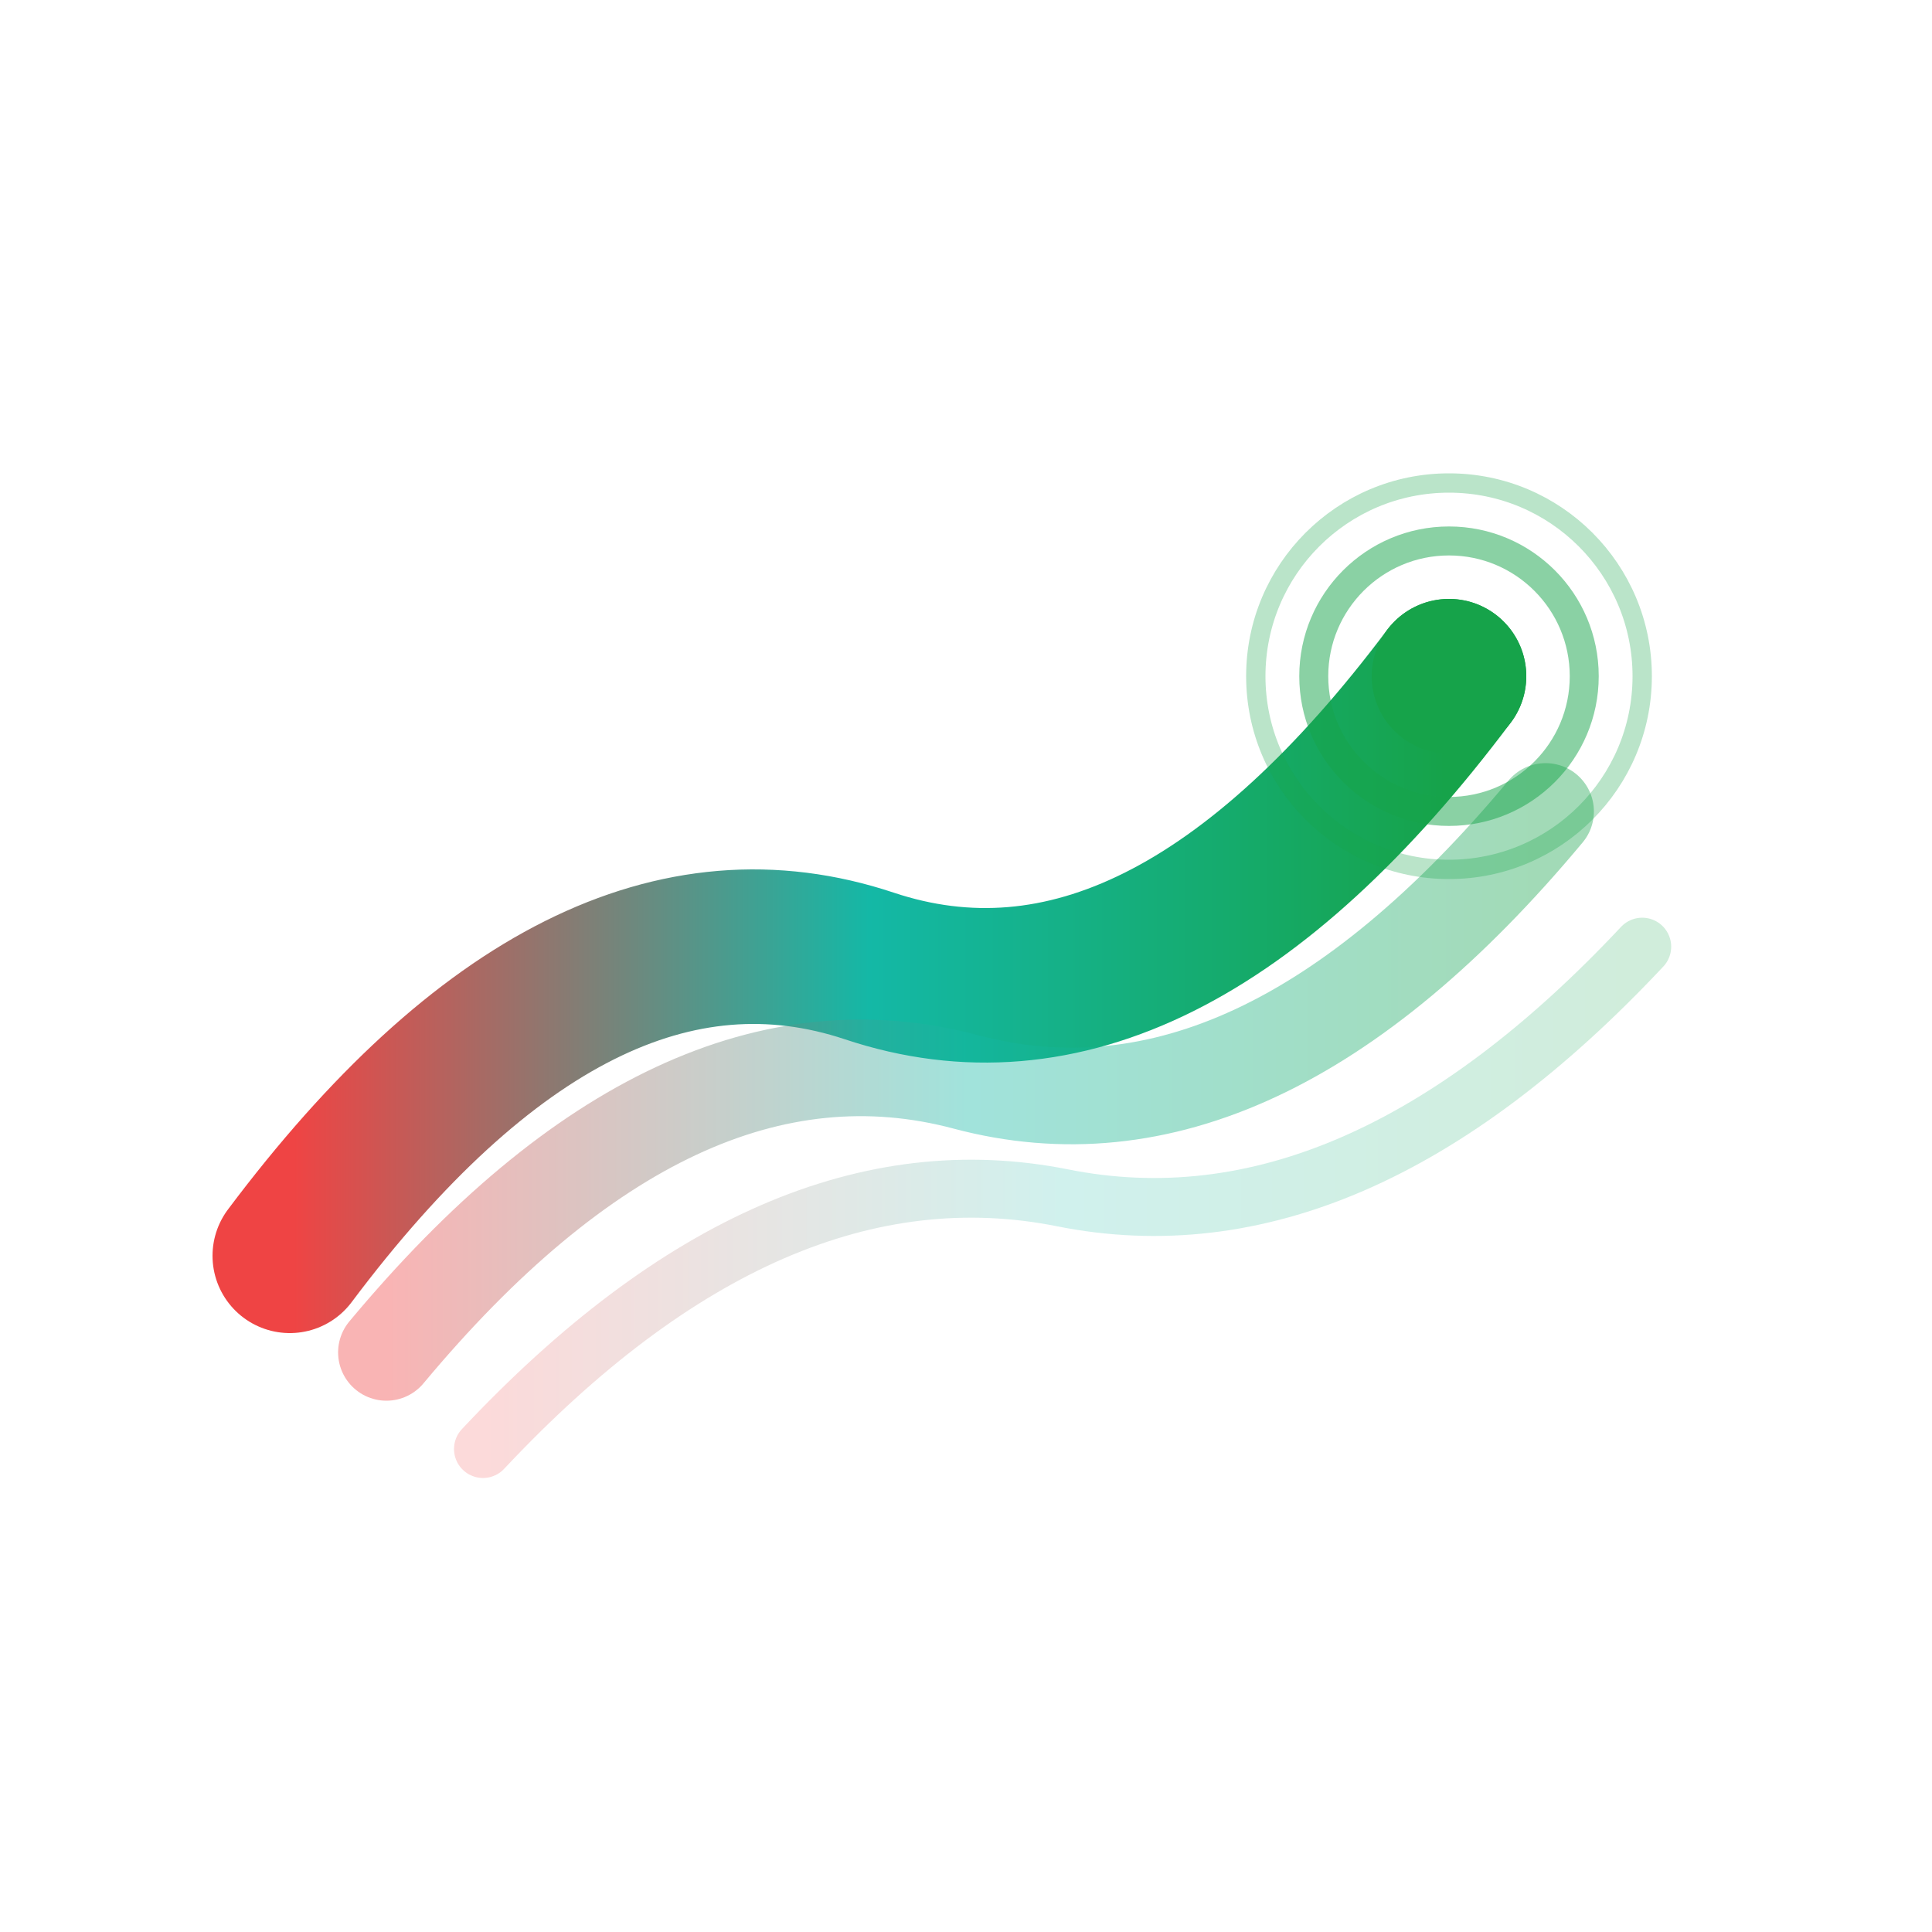
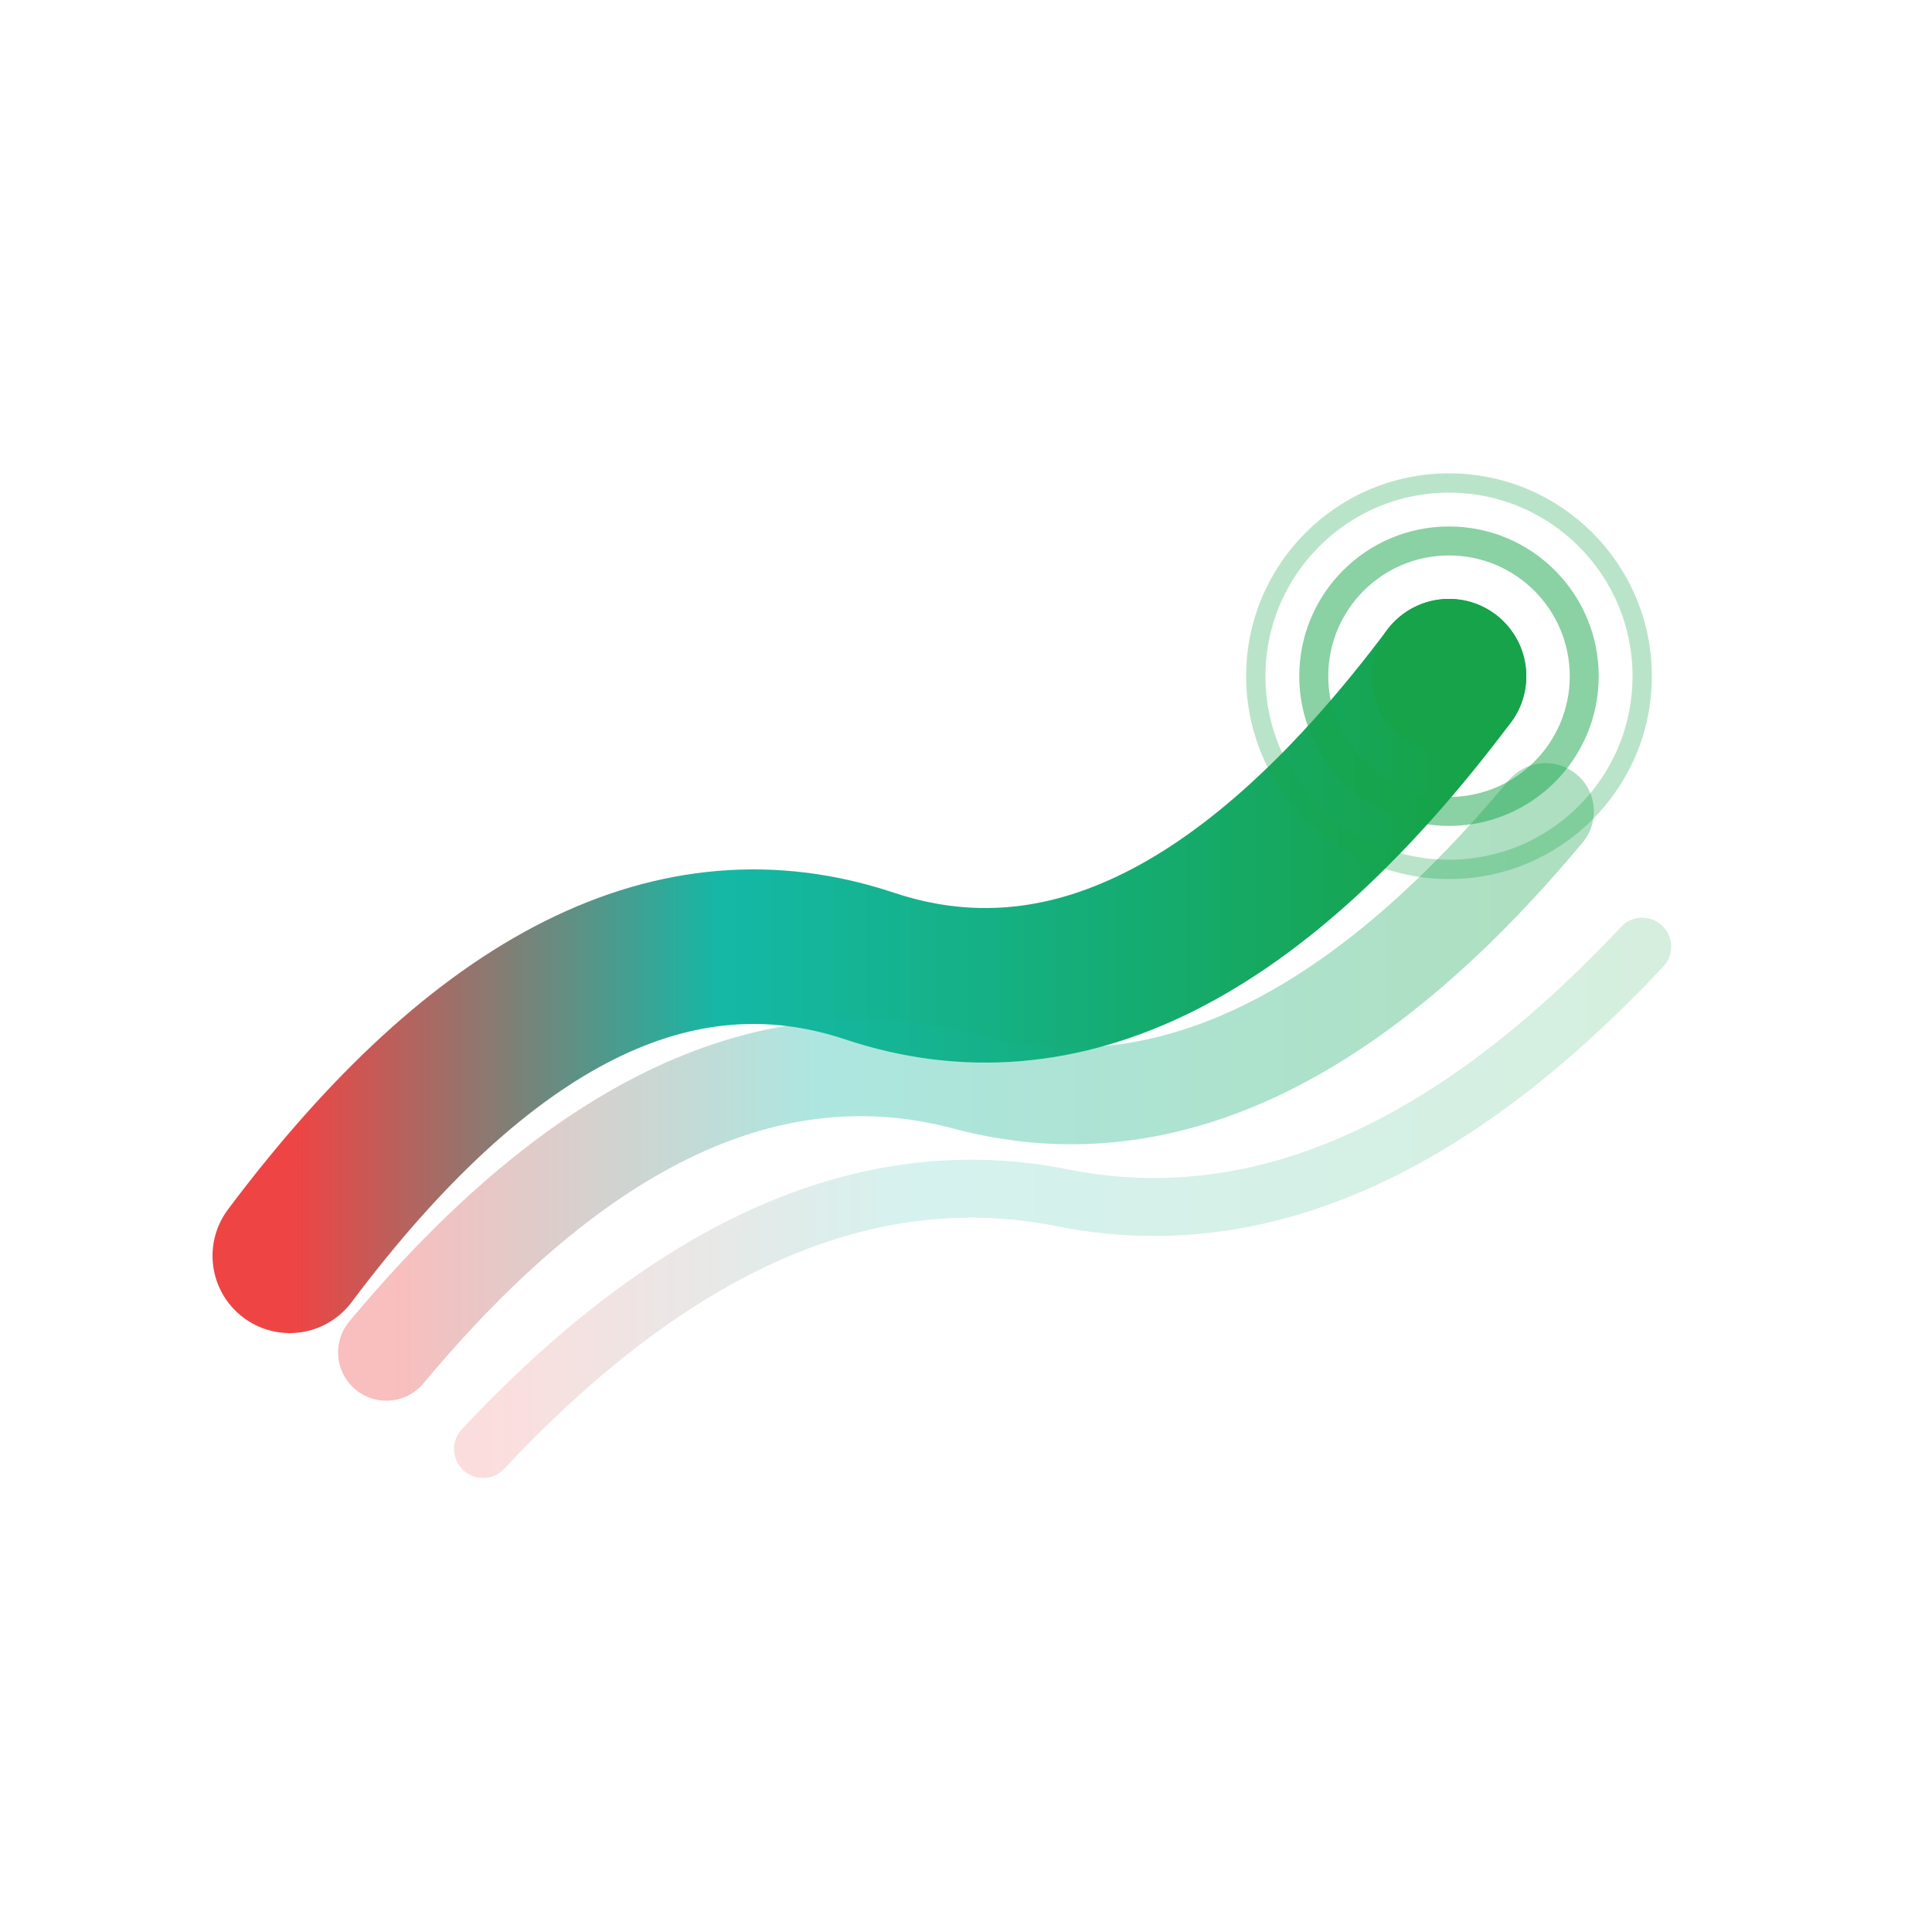
- <svg xmlns="http://www.w3.org/2000/svg" width="100" height="100" viewBox="0 0 100 100">
+ <svg xmlns="http://www.w3.org/2000/svg" width="100" height="100" viewBox="0 0 100 100" role="img" aria-labelledby="logo-title logo-desc">
  <defs>
    <linearGradient id="wave-gradient" x1="0%" y1="0%" x2="100%" y2="0%">
      <stop offset="0%" style="stop-color:#ef4444;stop-opacity:1" />
-       <stop offset="50%" style="stop-color:#14b8a6;stop-opacity:1" />
+       <stop offset="37%" style="stop-color:#14b8a6;stop-opacity:1" />
      <stop offset="100%" style="stop-color:#16a34a;stop-opacity:1" />
    </linearGradient>
  </defs>
-   <path d="M 15 65 Q 30 45, 45 50 T 75 35" fill="none" stroke="url(#wave-gradient)" stroke-width="8" stroke-linecap="round" />
-   <path d="M 20 70 Q 35 52, 50 56 T 80 42" fill="none" stroke="url(#wave-gradient)" stroke-width="5" stroke-linecap="round" opacity="0.4" />
-   <path d="M 25 75 Q 40 59, 55 62 T 85 49" fill="none" stroke="url(#wave-gradient)" stroke-width="3" stroke-linecap="round" opacity="0.2" />
+   <path d="M 15 65 Q 30 45, 45 50 T 75 35" fill="none" stroke="url(#wave-gradient)" stroke-width="8" stroke-linecap="round" vector-effect="non-scaling-stroke" />
+   <path d="M 20 70 Q 35 52, 50 56 T 80 42" fill="none" stroke="url(#wave-gradient)" stroke-width="5" stroke-linecap="round" opacity="0.35" vector-effect="non-scaling-stroke" class="secondary-wave" />
+   <path d="M 25 75 Q 40 59, 55 62 T 85 49" fill="none" stroke="url(#wave-gradient)" stroke-width="3" stroke-linecap="round" opacity="0.18" vector-effect="non-scaling-stroke" class="tertiary-wave" />
  <circle cx="75" cy="35" r="4" fill="#16a34a" />
-   <circle cx="75" cy="35" r="7" fill="none" stroke="#16a34a" stroke-width="1.5" opacity="0.5" />
-   <circle cx="75" cy="35" r="10" fill="none" stroke="#16a34a" stroke-width="1" opacity="0.3" />
+   <circle cx="75" cy="35" r="7" fill="none" stroke="#16a34a" stroke-width="1.5" opacity="0.5" vector-effect="non-scaling-stroke" />
+   <circle cx="75" cy="35" r="10" fill="none" stroke="#16a34a" stroke-width="1" opacity="0.3" vector-effect="non-scaling-stroke" />
+   <style>
+     /* Hide secondary/tertiary waves at small sizes */
+     @media (max-width: 32px) {
+       .secondary-wave, .tertiary-wave { display: none; }
+     }
+   </style>
</svg>
